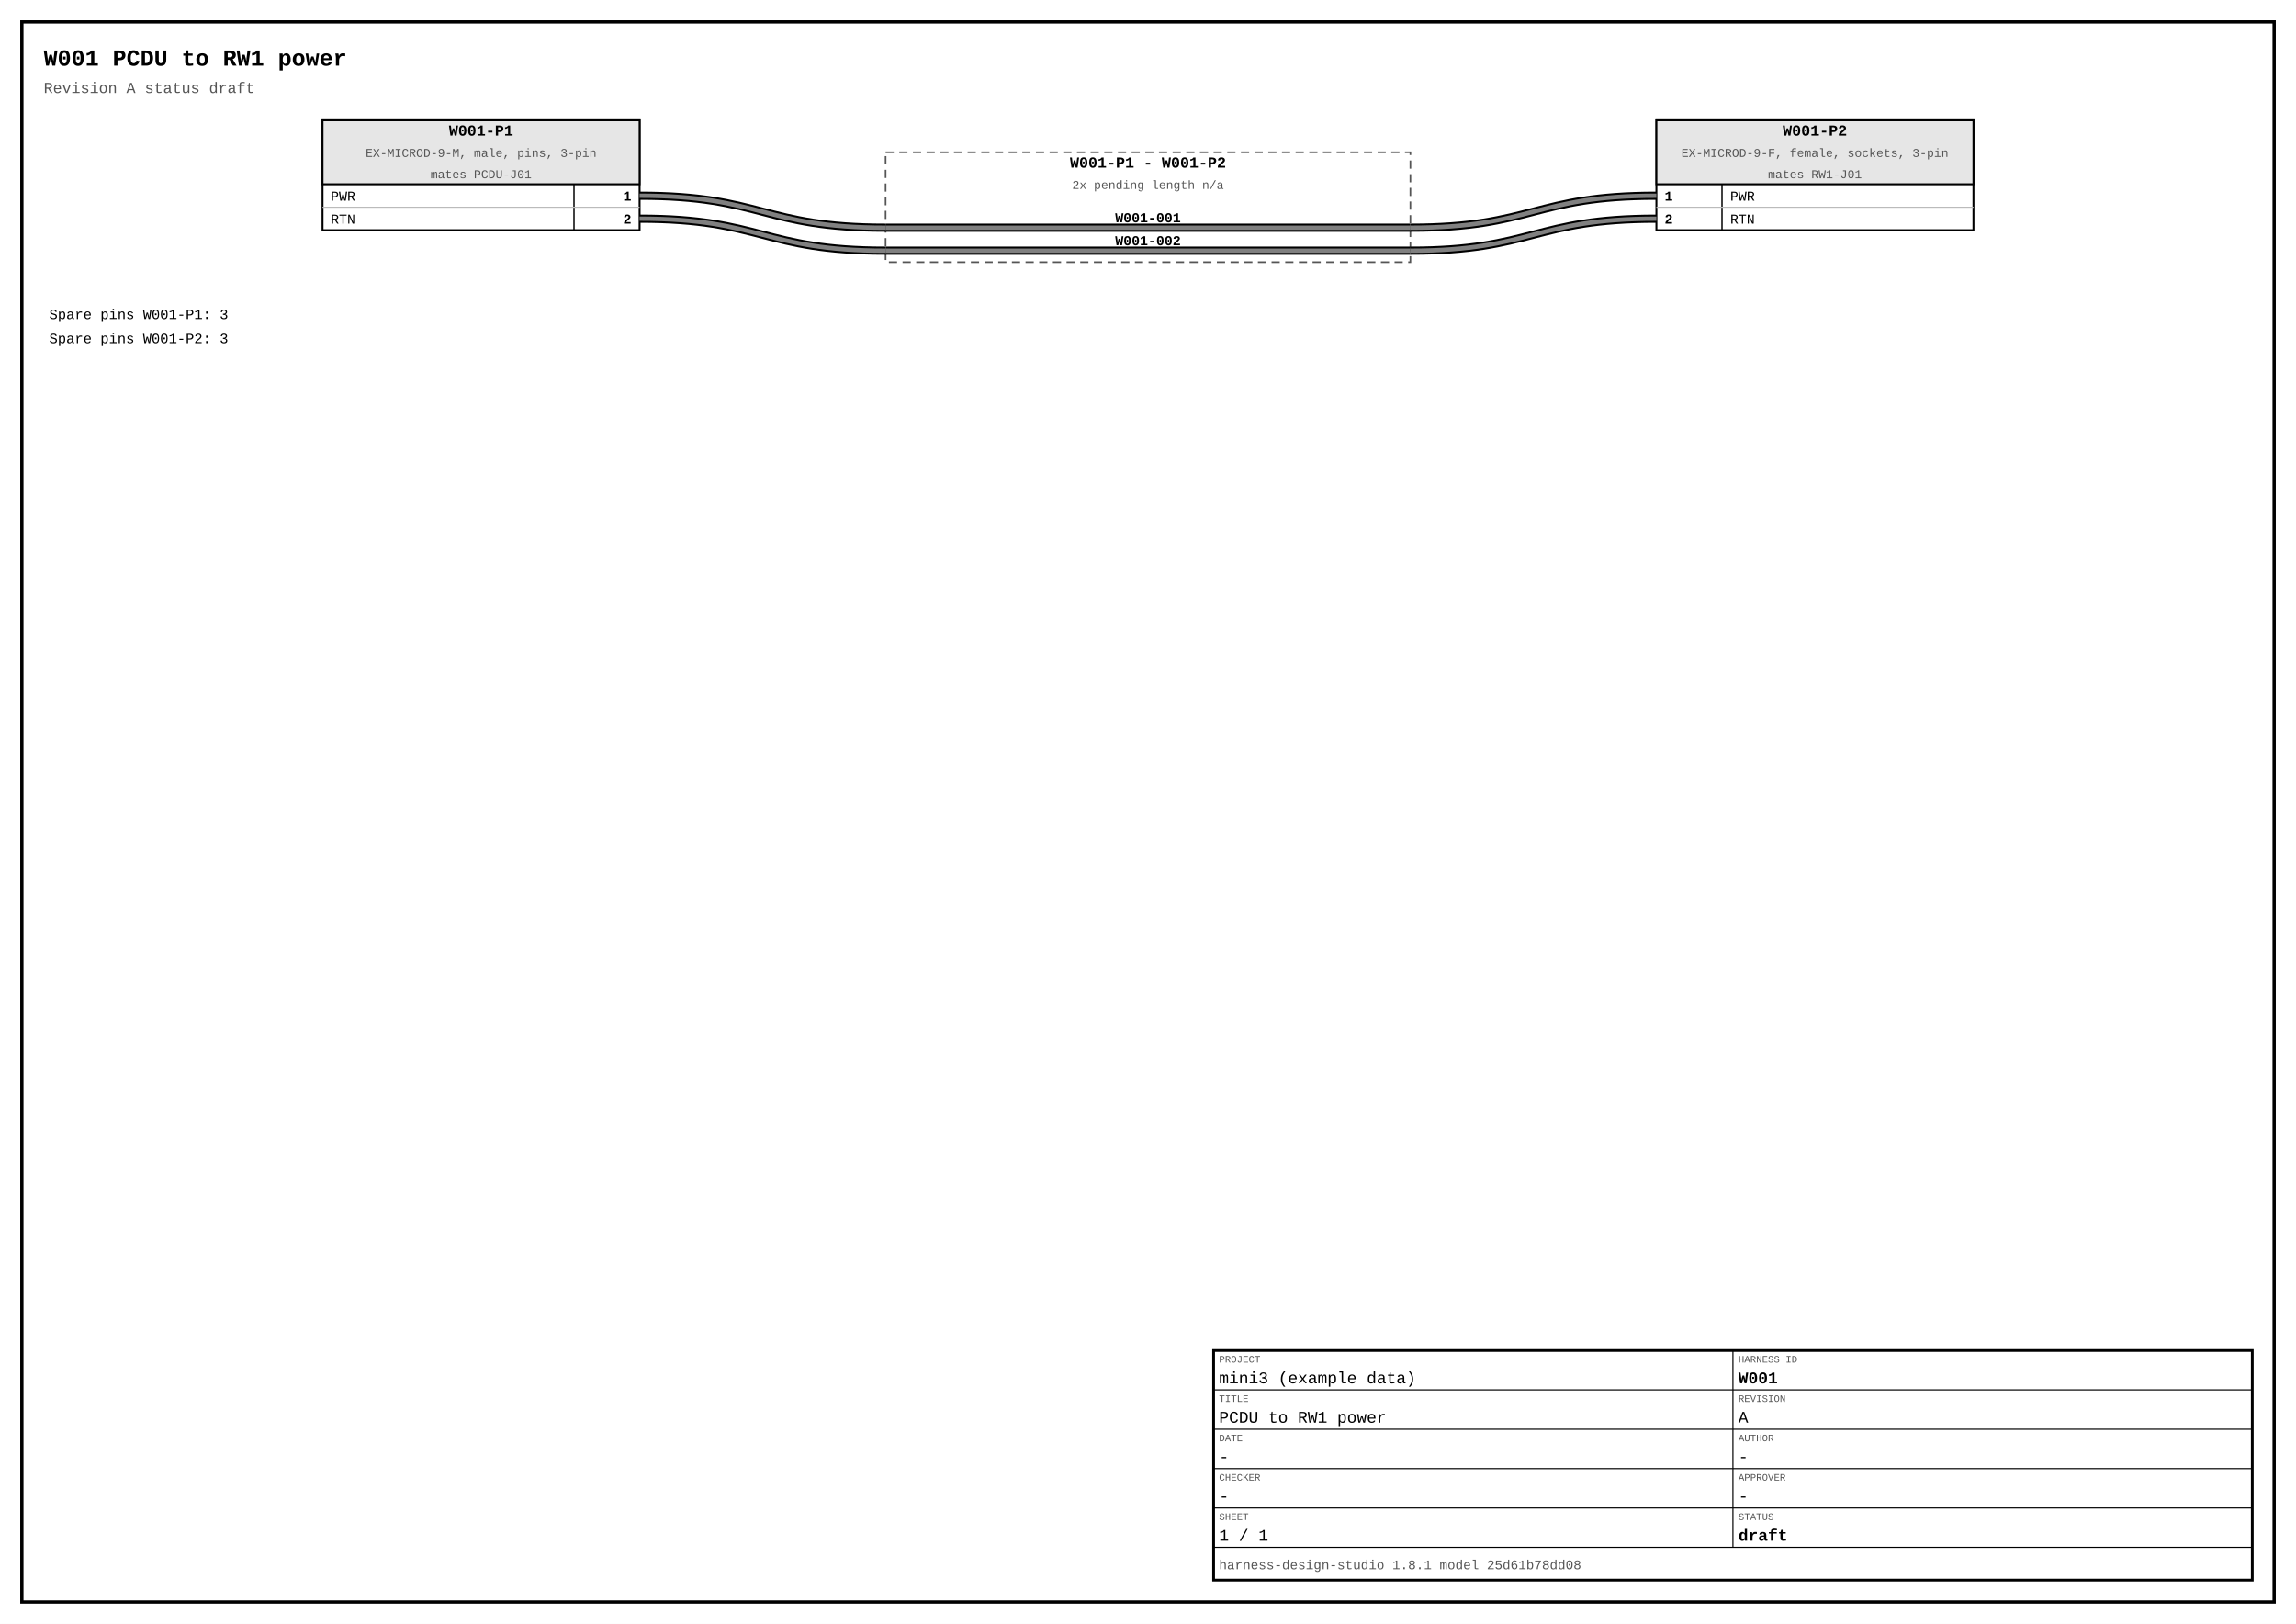
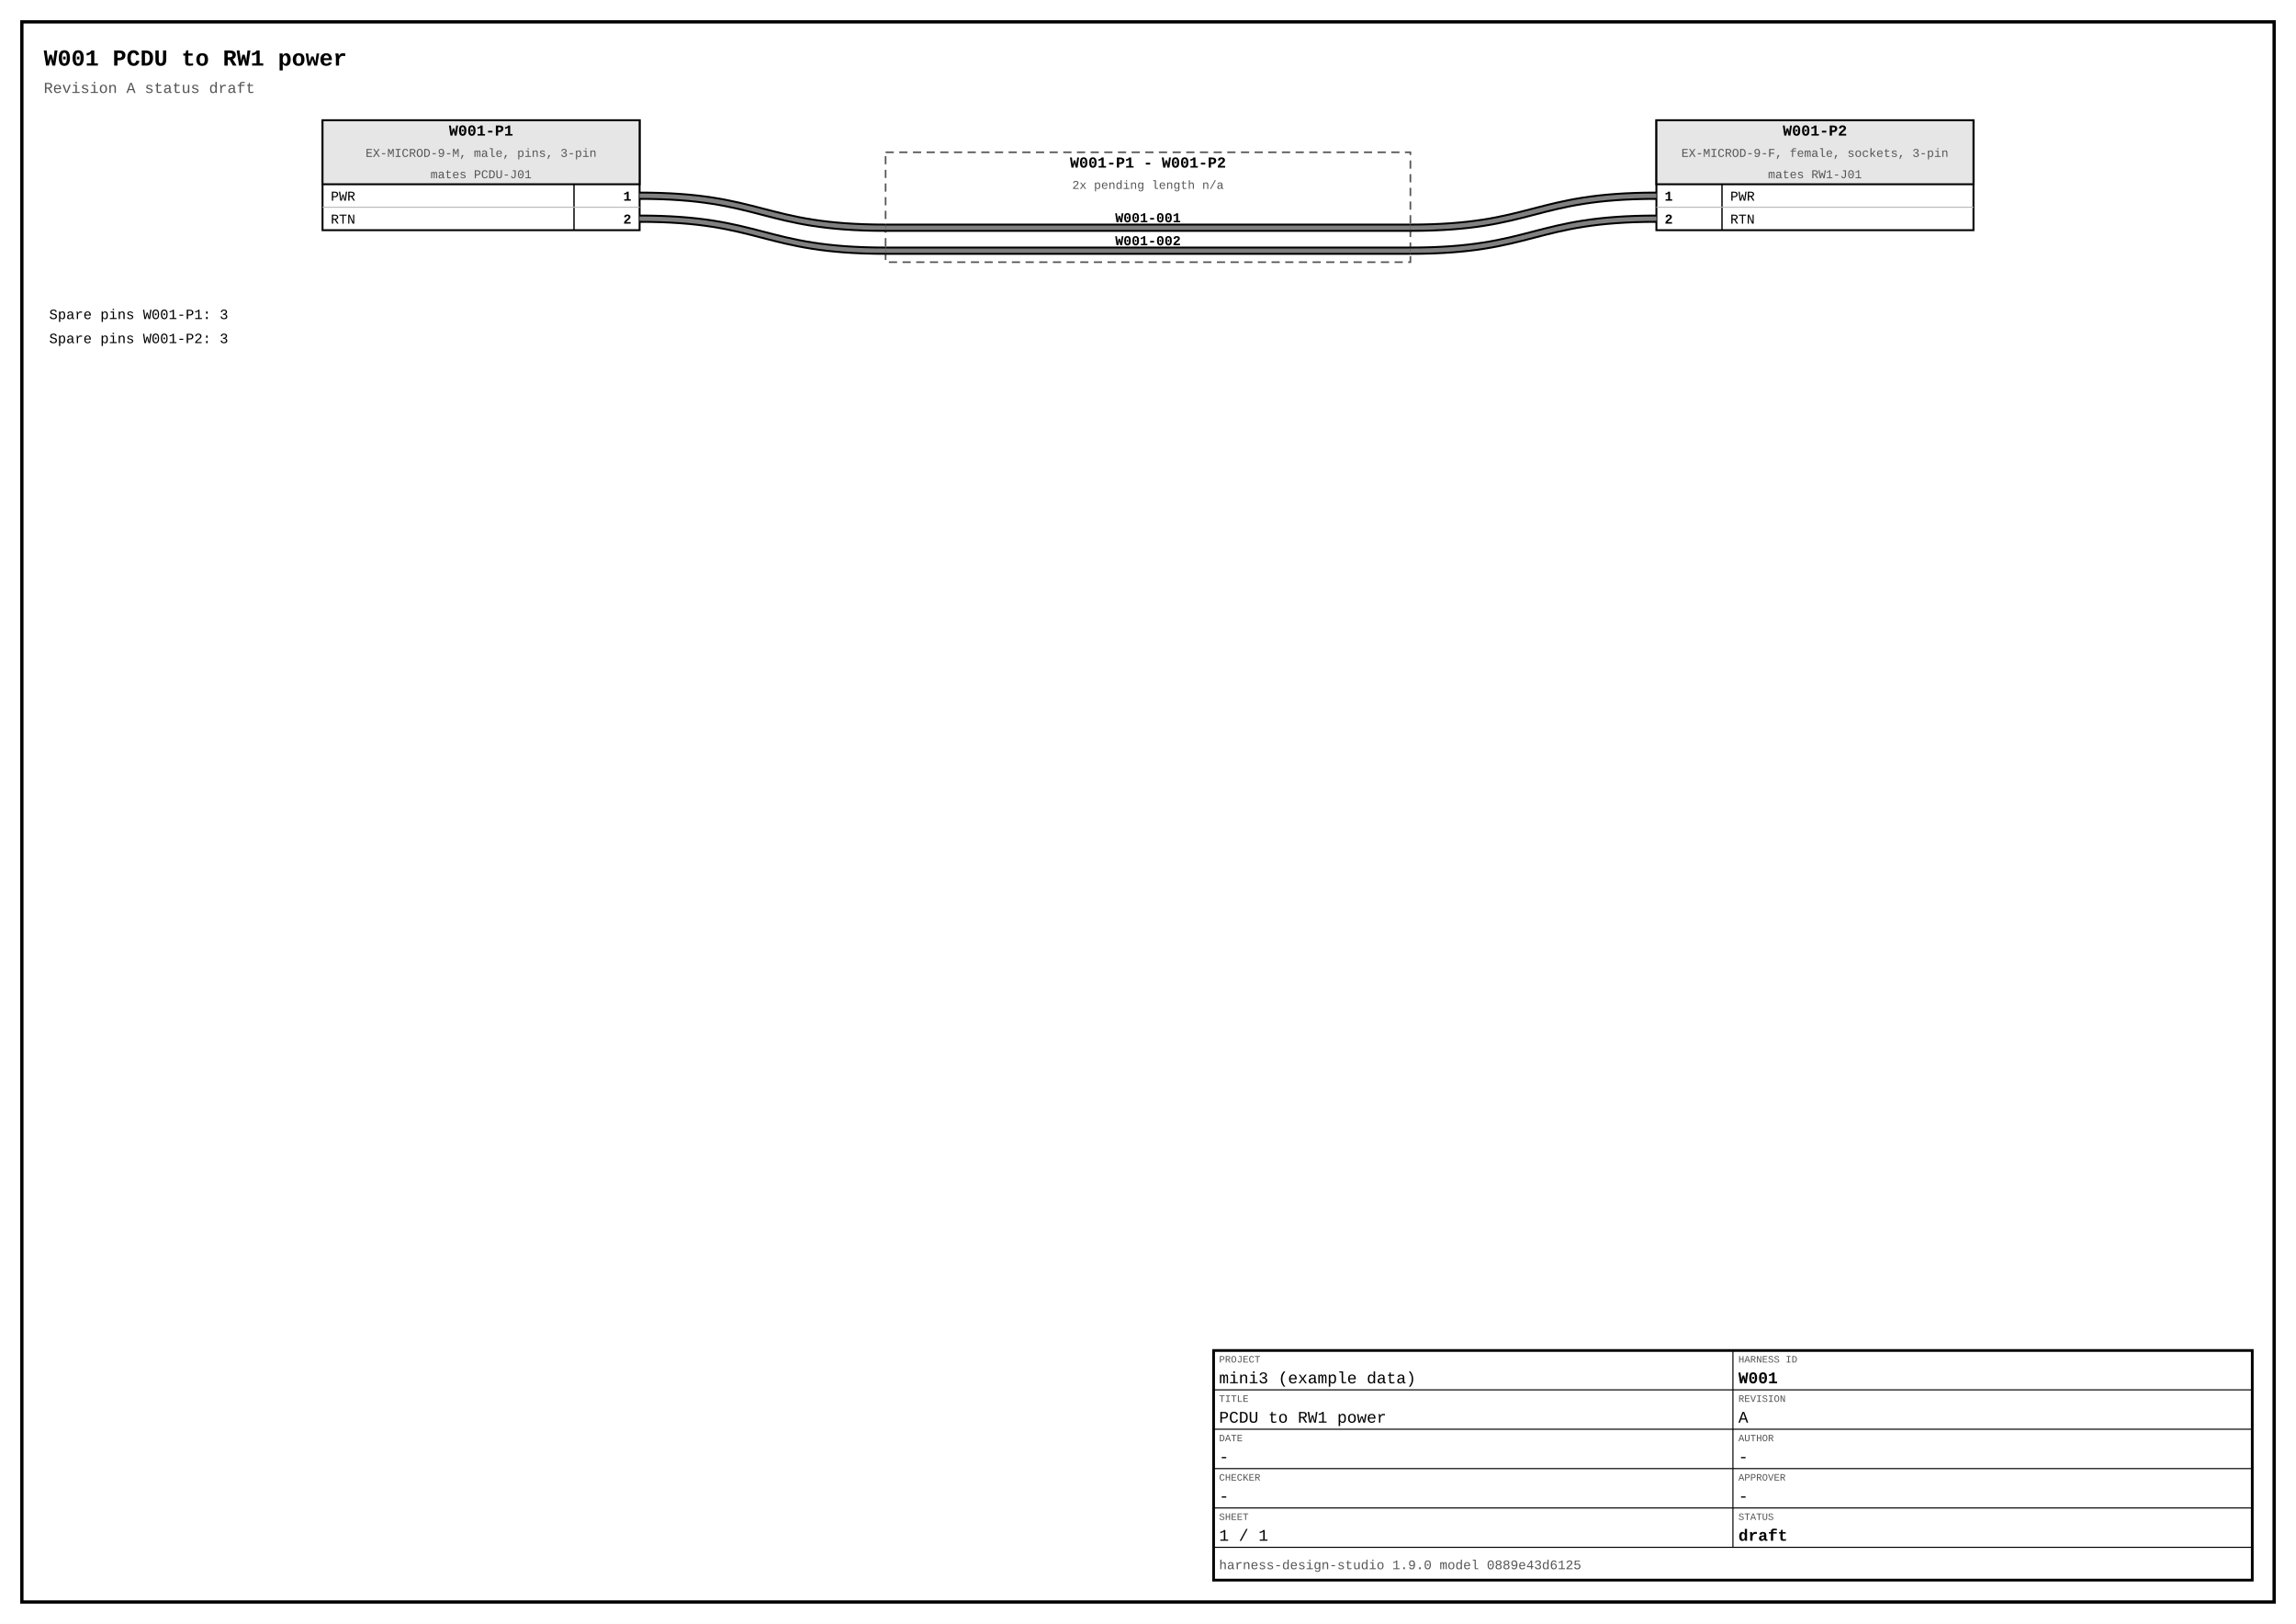
<svg xmlns="http://www.w3.org/2000/svg" width="420mm" height="297mm" viewBox="0 0 420 297" font-family="Courier New, Courier, monospace">
  <rect x="0" y="0" width="420" height="297" fill="#ffffff" />
  <rect x="4" y="4" width="412" height="289" fill="none" stroke="#000000" stroke-width="0.6" />
  <text x="8" y="12" font-size="4.2" font-weight="bold" text-anchor="start" fill="#000000">W001  PCDU to RW1 power</text>
  <text x="8" y="17" font-size="2.8" text-anchor="start" fill="#555555">Revision A  status draft</text>
  <rect x="59" y="22" width="58" height="20.1" fill="#ffffff" stroke="#000000" stroke-width="0.35" />
  <rect x="59" y="22" width="58" height="11.7" fill="#e6e6e6" stroke="#000000" stroke-width="0.35" />
  <text x="88" y="24.8" font-size="2.8" font-weight="bold" text-anchor="middle" fill="#000000">W001-P1</text>
  <text x="88" y="28.7" font-size="2.2" text-anchor="middle" fill="#555555">EX-MICROD-9-M, male, pins, 3-pin</text>
  <text x="88" y="32.6" font-size="2.2" text-anchor="middle" fill="#555555">mates PCDU-J01</text>
  <line x1="105" y1="33.7" x2="105" y2="42.1" stroke="#000000" stroke-width="0.25" />
  <line x1="59" y1="37.9" x2="117" y2="37.9" stroke="#bbbbbb" stroke-width="0.2" />
  <text x="60.5" y="36.7" font-size="2.5" text-anchor="start" fill="#000000" data-ref="sig/W001-P1/1">PWR</text>
  <text x="115.5" y="36.7" font-size="2.5" font-weight="bold" text-anchor="end" fill="#000000" data-ref="pin/W001-P1/1">1</text>
  <text x="60.5" y="40.9" font-size="2.5" text-anchor="start" fill="#000000" data-ref="sig/W001-P1/2">RTN</text>
  <text x="115.5" y="40.9" font-size="2.5" font-weight="bold" text-anchor="end" fill="#000000" data-ref="pin/W001-P1/2">2</text>
  <rect x="303" y="22" width="58" height="20.1" fill="#ffffff" stroke="#000000" stroke-width="0.35" />
  <rect x="303" y="22" width="58" height="11.7" fill="#e6e6e6" stroke="#000000" stroke-width="0.35" />
  <text x="332" y="24.8" font-size="2.8" font-weight="bold" text-anchor="middle" fill="#000000">W001-P2</text>
  <text x="332" y="28.7" font-size="2.2" text-anchor="middle" fill="#555555">EX-MICROD-9-F, female, sockets, 3-pin</text>
  <text x="332" y="32.6" font-size="2.2" text-anchor="middle" fill="#555555">mates RW1-J01</text>
  <line x1="315" y1="33.7" x2="315" y2="42.1" stroke="#000000" stroke-width="0.25" />
  <line x1="303" y1="37.9" x2="361" y2="37.9" stroke="#bbbbbb" stroke-width="0.2" />
  <text x="304.5" y="36.7" font-size="2.5" font-weight="bold" text-anchor="start" fill="#000000" data-ref="pin/W001-P2/1">1</text>
  <text x="316.5" y="36.7" font-size="2.5" text-anchor="start" fill="#000000" data-ref="sig/W001-P2/1">PWR</text>
  <text x="304.5" y="40.9" font-size="2.5" font-weight="bold" text-anchor="start" fill="#000000" data-ref="pin/W001-P2/2">2</text>
  <text x="316.5" y="40.9" font-size="2.5" text-anchor="start" fill="#000000" data-ref="sig/W001-P2/2">RTN</text>
  <rect x="162" y="27.85" width="96" height="20.1" fill="none" stroke="#555555" stroke-width="0.3" stroke-dasharray="1.5 1" />
  <text x="210" y="30.65" font-size="2.8" font-weight="bold" text-anchor="middle" fill="#000000">W001-P1 - W001-P2</text>
  <text x="210" y="34.55" font-size="2.2" text-anchor="middle" fill="#555555">2x  pending  length n/a</text>
  <path d="M 117 35.8 C 139.5 35.8 139.5 41.65 162 41.65" fill="none" stroke="#000000" stroke-width="1.5" />
  <line x1="162" y1="41.65" x2="258" y2="41.65" stroke="#000000" stroke-width="1.5" />
  <path d="M 258 41.65 C 280.5 41.65 280.5 35.8 303 35.8" fill="none" stroke="#000000" stroke-width="1.5" />
  <path d="M 117 35.8 C 139.5 35.8 139.5 41.65 162 41.65" fill="none" stroke="#808080" stroke-width="0.8" />
  <line x1="162" y1="41.65" x2="258" y2="41.65" stroke="#808080" stroke-width="0.8" />
  <path d="M 258 41.65 C 280.5 41.65 280.5 35.8 303 35.8" fill="none" stroke="#808080" stroke-width="0.8" />
  <text x="210" y="40.65" font-size="2.5" font-weight="bold" text-anchor="middle" fill="#000000">W001-001</text>
  <path d="M 117 40 C 139.5 40 139.5 45.85 162 45.85" fill="none" stroke="#000000" stroke-width="1.5" />
  <line x1="162" y1="45.85" x2="258" y2="45.85" stroke="#000000" stroke-width="1.5" />
  <path d="M 258 45.85 C 280.5 45.85 280.5 40 303 40" fill="none" stroke="#000000" stroke-width="1.5" />
  <path d="M 117 40 C 139.5 40 139.5 45.85 162 45.85" fill="none" stroke="#808080" stroke-width="0.8" />
  <line x1="162" y1="45.85" x2="258" y2="45.85" stroke="#808080" stroke-width="0.8" />
  <path d="M 258 45.85 C 280.5 45.85 280.5 40 303 40" fill="none" stroke="#808080" stroke-width="0.8" />
  <text x="210" y="44.85" font-size="2.5" font-weight="bold" text-anchor="middle" fill="#000000">W001-002</text>
  <text x="9" y="58.35" font-size="2.6" text-anchor="start" fill="#000000">Spare pins W001-P1: 3</text>
  <text x="9" y="62.75" font-size="2.6" text-anchor="start" fill="#000000">Spare pins W001-P2: 3</text>
  <rect x="222" y="247" width="190" height="42" fill="none" stroke="#000000" stroke-width="0.5" />
  <line x1="222" y1="247" x2="317" y2="247" stroke="#000000" stroke-width="0.2" />
  <text x="223" y="249.2" font-size="1.8" text-anchor="start" fill="#555555">PROJECT</text>
  <text x="223" y="253" font-size="3" text-anchor="start" fill="#000000">mini3 (example data)</text>
  <line x1="317" y1="247" x2="412" y2="247" stroke="#000000" stroke-width="0.2" />
  <text x="318" y="249.2" font-size="1.8" text-anchor="start" fill="#555555">HARNESS ID</text>
  <text x="318" y="253" font-size="3" font-weight="bold" text-anchor="start" fill="#000000">W001</text>
  <line x1="222" y1="254.2" x2="317" y2="254.2" stroke="#000000" stroke-width="0.2" />
  <text x="223" y="256.4" font-size="1.8" text-anchor="start" fill="#555555">TITLE</text>
  <text x="223" y="260.2" font-size="3" text-anchor="start" fill="#000000">PCDU to RW1 power</text>
  <line x1="317" y1="254.2" x2="412" y2="254.2" stroke="#000000" stroke-width="0.2" />
  <text x="318" y="256.4" font-size="1.8" text-anchor="start" fill="#555555">REVISION</text>
  <text x="318" y="260.2" font-size="3" text-anchor="start" fill="#000000">A</text>
  <line x1="222" y1="261.4" x2="317" y2="261.4" stroke="#000000" stroke-width="0.2" />
  <text x="223" y="263.6" font-size="1.8" text-anchor="start" fill="#555555">DATE</text>
  <text x="223" y="267.4" font-size="3" text-anchor="start" fill="#000000">-</text>
  <line x1="317" y1="261.4" x2="412" y2="261.4" stroke="#000000" stroke-width="0.2" />
  <text x="318" y="263.6" font-size="1.8" text-anchor="start" fill="#555555">AUTHOR</text>
  <text x="318" y="267.4" font-size="3" text-anchor="start" fill="#000000">-</text>
  <line x1="222" y1="268.6" x2="317" y2="268.6" stroke="#000000" stroke-width="0.2" />
  <text x="223" y="270.8" font-size="1.8" text-anchor="start" fill="#555555">CHECKER</text>
  <text x="223" y="274.6" font-size="3" text-anchor="start" fill="#000000">-</text>
  <line x1="317" y1="268.6" x2="412" y2="268.6" stroke="#000000" stroke-width="0.2" />
  <text x="318" y="270.8" font-size="1.8" text-anchor="start" fill="#555555">APPROVER</text>
  <text x="318" y="274.6" font-size="3" text-anchor="start" fill="#000000">-</text>
  <line x1="222" y1="275.8" x2="317" y2="275.8" stroke="#000000" stroke-width="0.2" />
  <text x="223" y="278" font-size="1.8" text-anchor="start" fill="#555555">SHEET</text>
  <text x="223" y="281.8" font-size="3" text-anchor="start" fill="#000000">1 / 1</text>
  <line x1="317" y1="275.8" x2="412" y2="275.8" stroke="#000000" stroke-width="0.2" />
  <text x="318" y="278" font-size="1.8" text-anchor="start" fill="#555555">STATUS</text>
  <text x="318" y="281.8" font-size="3" font-weight="bold" text-anchor="start" fill="#000000">draft</text>
  <line x1="317" y1="247" x2="317" y2="283" stroke="#000000" stroke-width="0.2" />
  <line x1="222" y1="283" x2="412" y2="283" stroke="#000000" stroke-width="0.2" />
-   <text x="223" y="287" font-size="2.4" text-anchor="start" fill="#555555">harness-design-studio 1.8.1 model 25d61b78dd08</text>
+   <text x="223" y="287" font-size="2.4" text-anchor="start" fill="#555555">harness-design-studio 1.9.0 model 0889e43d6125</text>
</svg>
